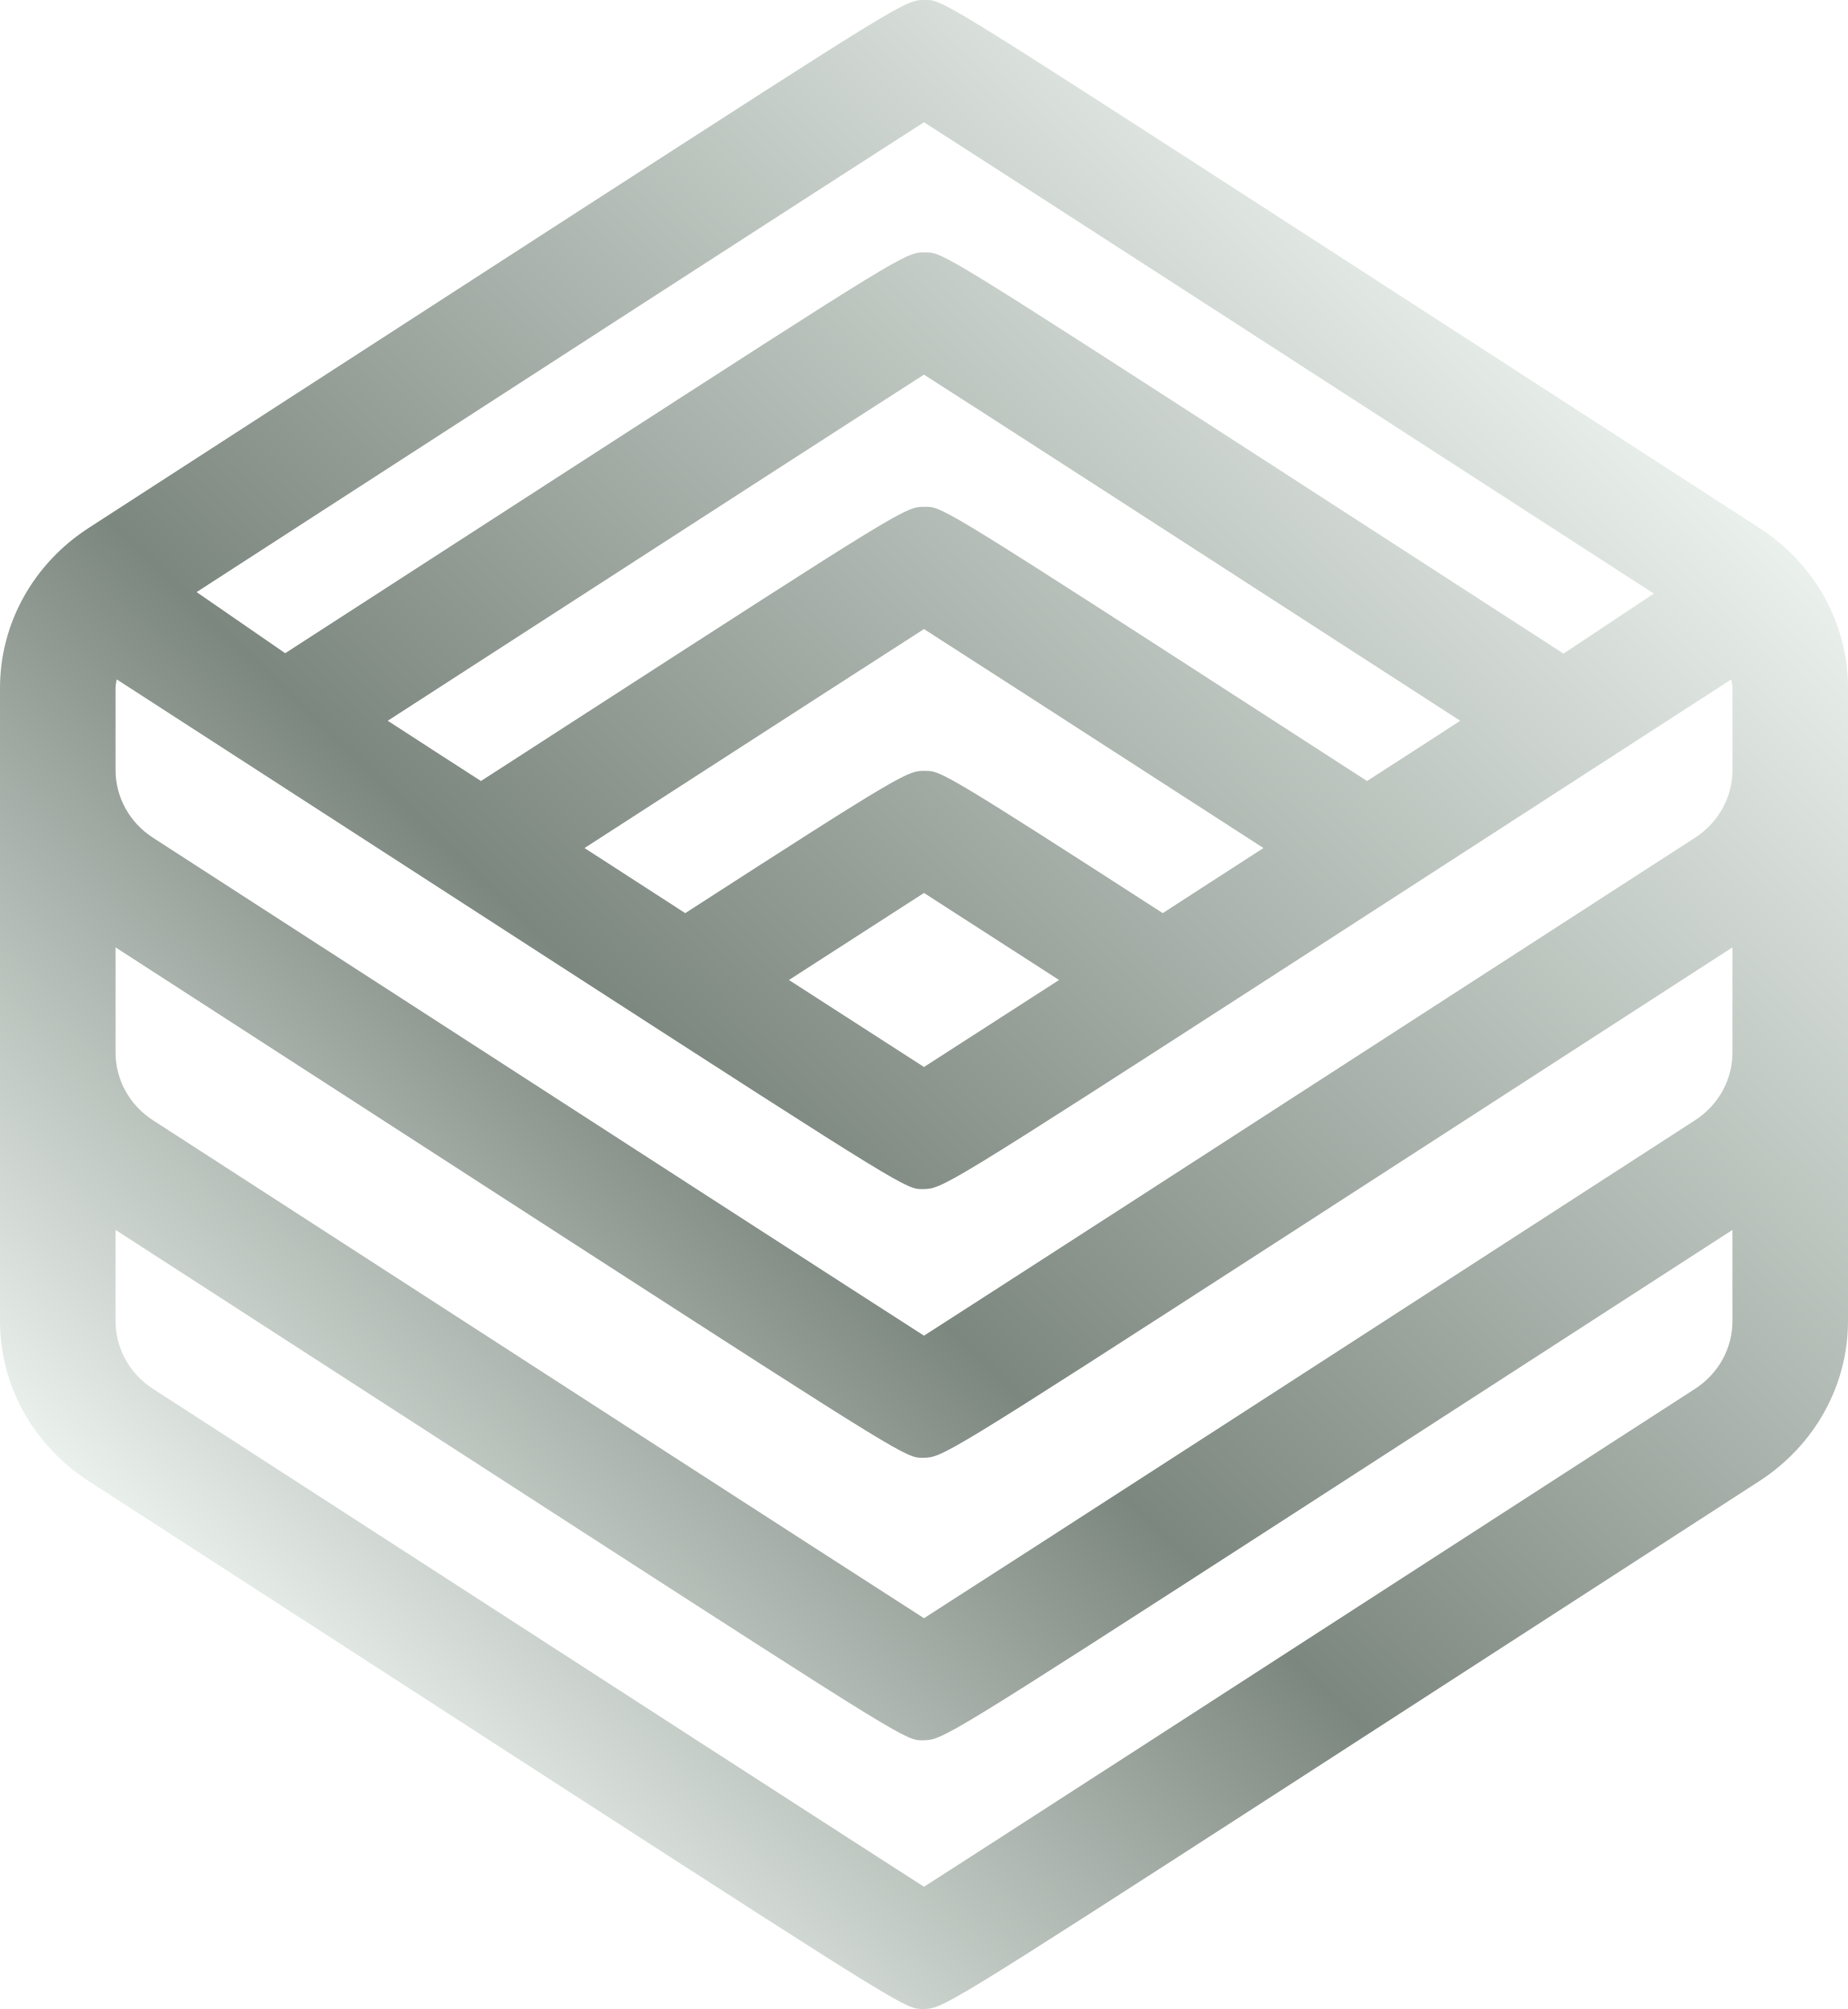
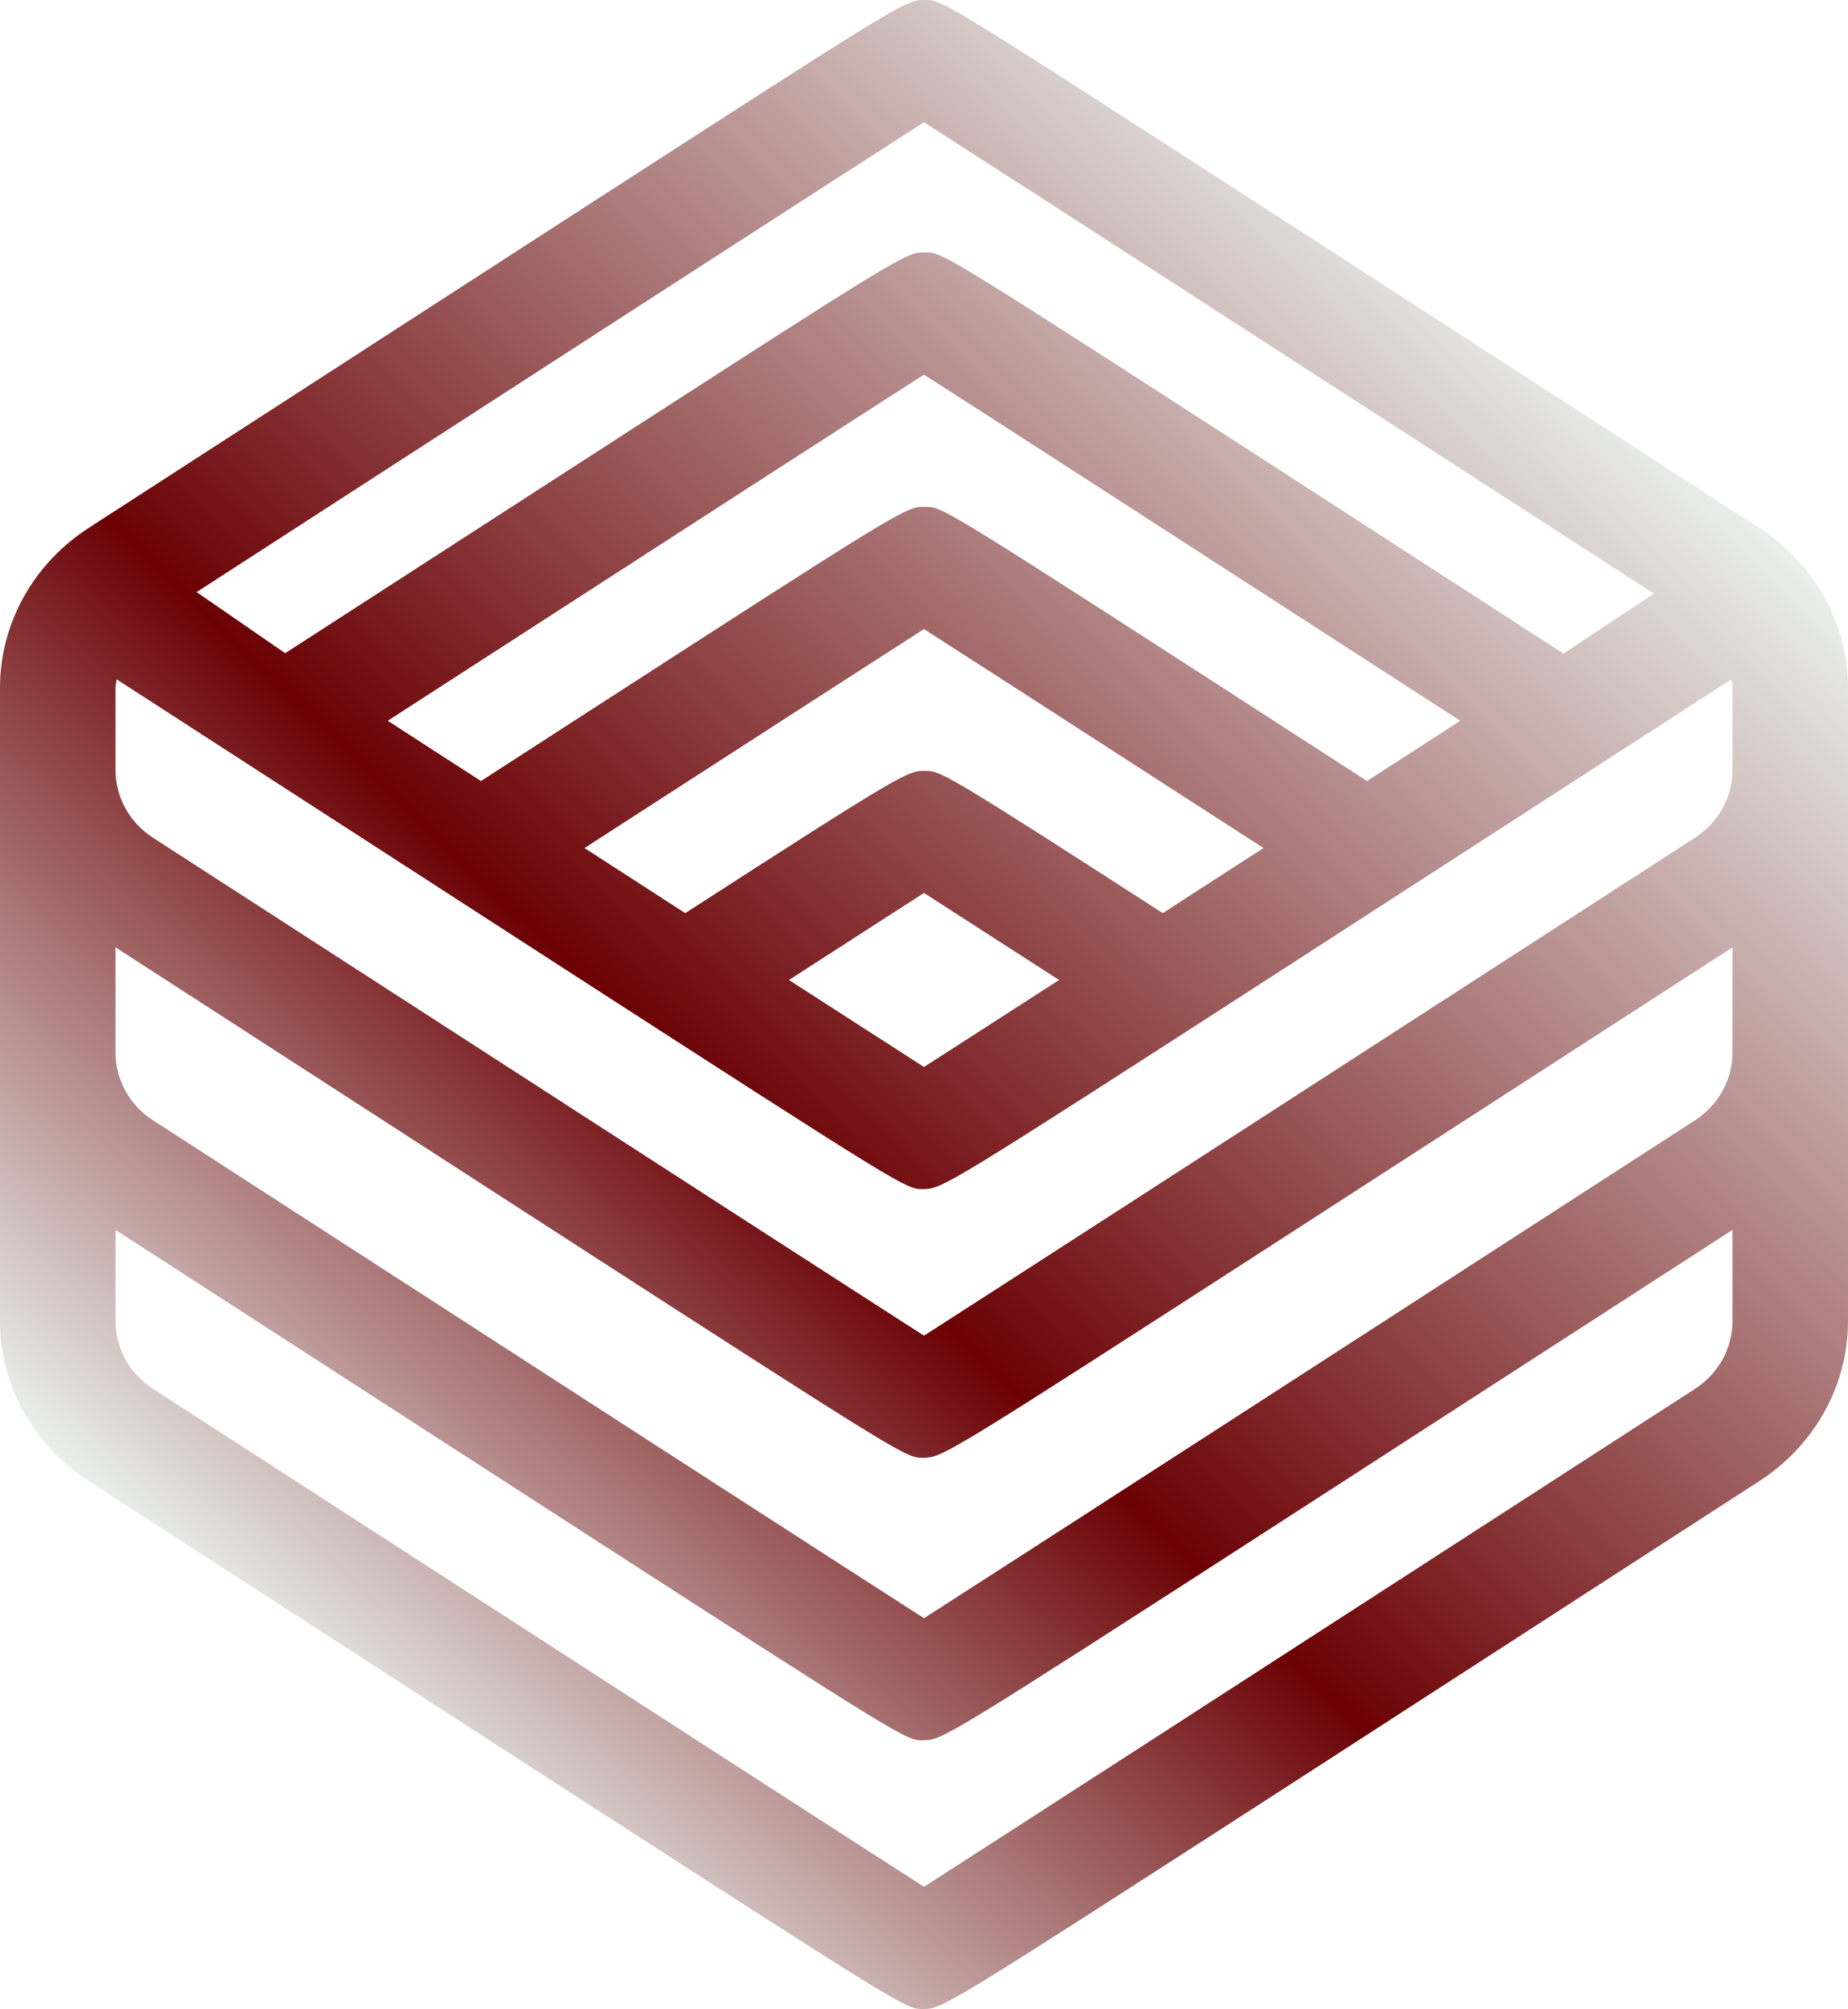
<svg xmlns="http://www.w3.org/2000/svg" width="46" height="50" viewBox="0 0 46 50" fill="none">
  <path d="M2.206 36.861C4.684 38.463 9.674 41.689 14.046 44.516C22.553 50.01 22.564 50.003 22.972 50C23.454 49.996 23.45 50.007 31.954 44.516C36.326 41.689 41.316 38.463 43.794 36.861C45.174 35.967 46 34.48 46 32.877V19.162V17.645V17.123C46 15.523 45.177 14.033 43.794 13.14C41.316 11.537 36.326 8.311 31.954 5.484C23.773 0.198 23.461 0 23.075 0C23.06 0 23.043 0 23.028 0C22.539 -0.006 22.55 -0.006 14.046 5.484C9.674 8.311 4.684 11.537 2.206 13.14C0.826 14.033 0 15.52 0 17.123V18.173V19.159V32.874C0 34.477 0.823 35.967 2.206 36.861ZM23 3.042C25.429 4.601 33.277 9.672 41.167 14.773L38.918 16.267C36.73 14.852 34.259 13.256 31.957 11.765C23.777 6.48 23.465 6.282 23.078 6.282C23.064 6.282 23.046 6.282 23.032 6.282C22.543 6.275 22.553 6.275 14.05 11.765C11.748 13.252 9.284 14.845 7.099 16.257L4.894 14.736C12.759 9.648 20.575 4.597 23 3.042ZM28.943 22.726C23.695 19.339 23.408 19.186 23.075 19.186C23.06 19.186 23.043 19.186 23.028 19.186C22.606 19.179 22.543 19.186 17.057 22.726C16.27 22.218 15.425 21.672 14.55 21.106C19.589 17.852 21.957 16.325 23 15.656C24.043 16.325 26.422 17.859 31.45 21.106C30.575 21.672 29.73 22.214 28.943 22.726ZM26.362 24.39C24.872 25.351 23.706 26.102 23 26.555C22.294 26.102 21.128 25.351 19.638 24.39C21.365 23.275 22.401 22.61 23 22.224C23.596 22.606 24.642 23.281 26.362 24.39ZM34.028 19.438C33.33 18.988 32.635 18.538 31.954 18.098C23.773 12.812 23.461 12.614 23.075 12.614C23.06 12.614 23.043 12.614 23.028 12.614C22.539 12.608 22.55 12.608 14.046 18.098C13.369 18.538 12.667 18.988 11.972 19.438C11.213 18.951 10.44 18.449 9.652 17.938C18.174 12.43 21.663 10.18 23 9.324C24.337 10.18 27.844 12.441 36.347 17.938C35.56 18.449 34.787 18.951 34.028 19.438ZM2.876 17.975V17.123C2.876 17.051 2.894 16.98 2.904 16.908C5.543 18.616 10.05 21.529 14.046 24.11C22.553 29.604 22.564 29.6 22.972 29.594C23.454 29.587 23.45 29.6 31.954 24.11C35.95 21.529 40.457 18.613 43.096 16.908C43.103 16.98 43.124 17.048 43.124 17.123V17.358V19.162C43.124 19.841 42.777 20.471 42.191 20.85C29.326 29.167 24.61 32.209 23 33.242C21.39 32.209 16.674 29.167 3.809 20.85C3.223 20.471 2.876 19.841 2.876 19.162V17.975ZM2.876 23.578C5.511 25.283 10.036 28.206 14.046 30.797C22.553 36.291 22.564 36.284 22.972 36.281C23.454 36.277 23.45 36.288 31.954 30.797C35.965 28.206 40.489 25.283 43.124 23.578V26.194C43.124 26.872 42.777 27.503 42.191 27.882C33.968 33.202 25.535 38.648 23 40.274C20.465 38.648 12.032 33.198 3.809 27.882C3.223 27.503 2.876 26.872 2.876 26.194V23.578ZM2.876 30.61C5.511 32.315 10.036 35.237 14.046 37.829C22.553 43.323 22.564 43.319 22.972 43.312C23.454 43.306 23.45 43.319 31.954 37.829C35.965 35.237 40.489 32.312 43.124 30.61V32.877C43.124 33.556 42.777 34.187 42.191 34.566C29.326 42.883 24.61 45.925 23 46.958C21.39 45.925 16.674 42.883 3.809 34.566C3.223 34.187 2.876 33.556 2.876 32.877V30.61Z" fill="url(#paint0_linear_151_148)" />
  <defs>
    <linearGradient id="paint0_linear_151_148" x1="6.37" y1="40.992" x2="38.33" y2="7.758" gradientUnits="userSpaceOnUse">
      <stop stop-color="#EAF0EC" />
-       <stop offset="0.383" stop-color="#7C877F" />
+       <stop offset="0.383" stop-color="#6b0105" />
      <stop offset="1" stop-color="#EAF0EC" />
    </linearGradient>
  </defs>
</svg>
